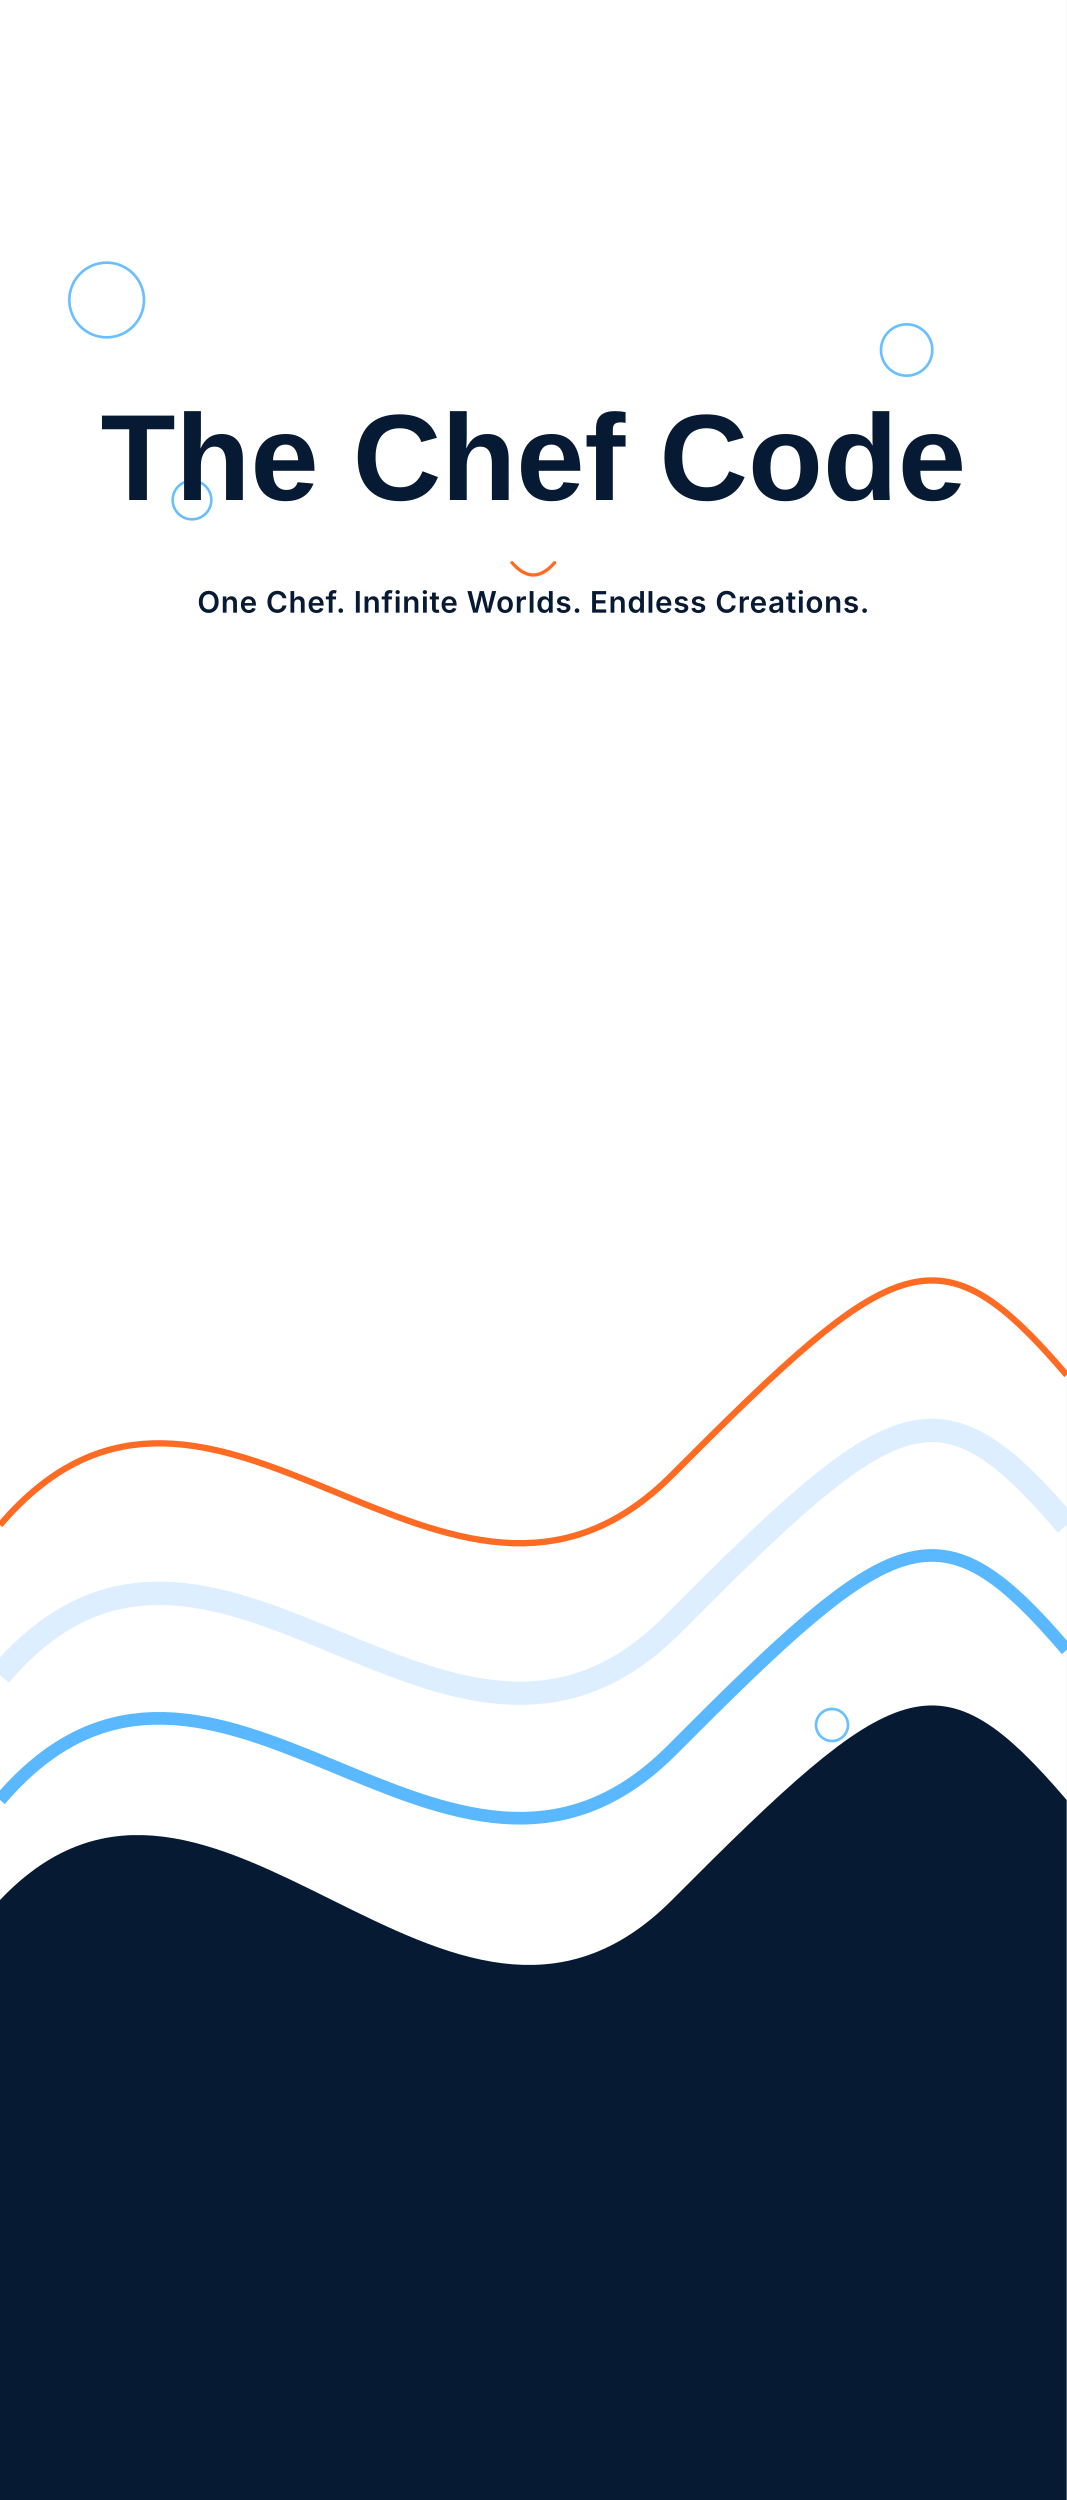
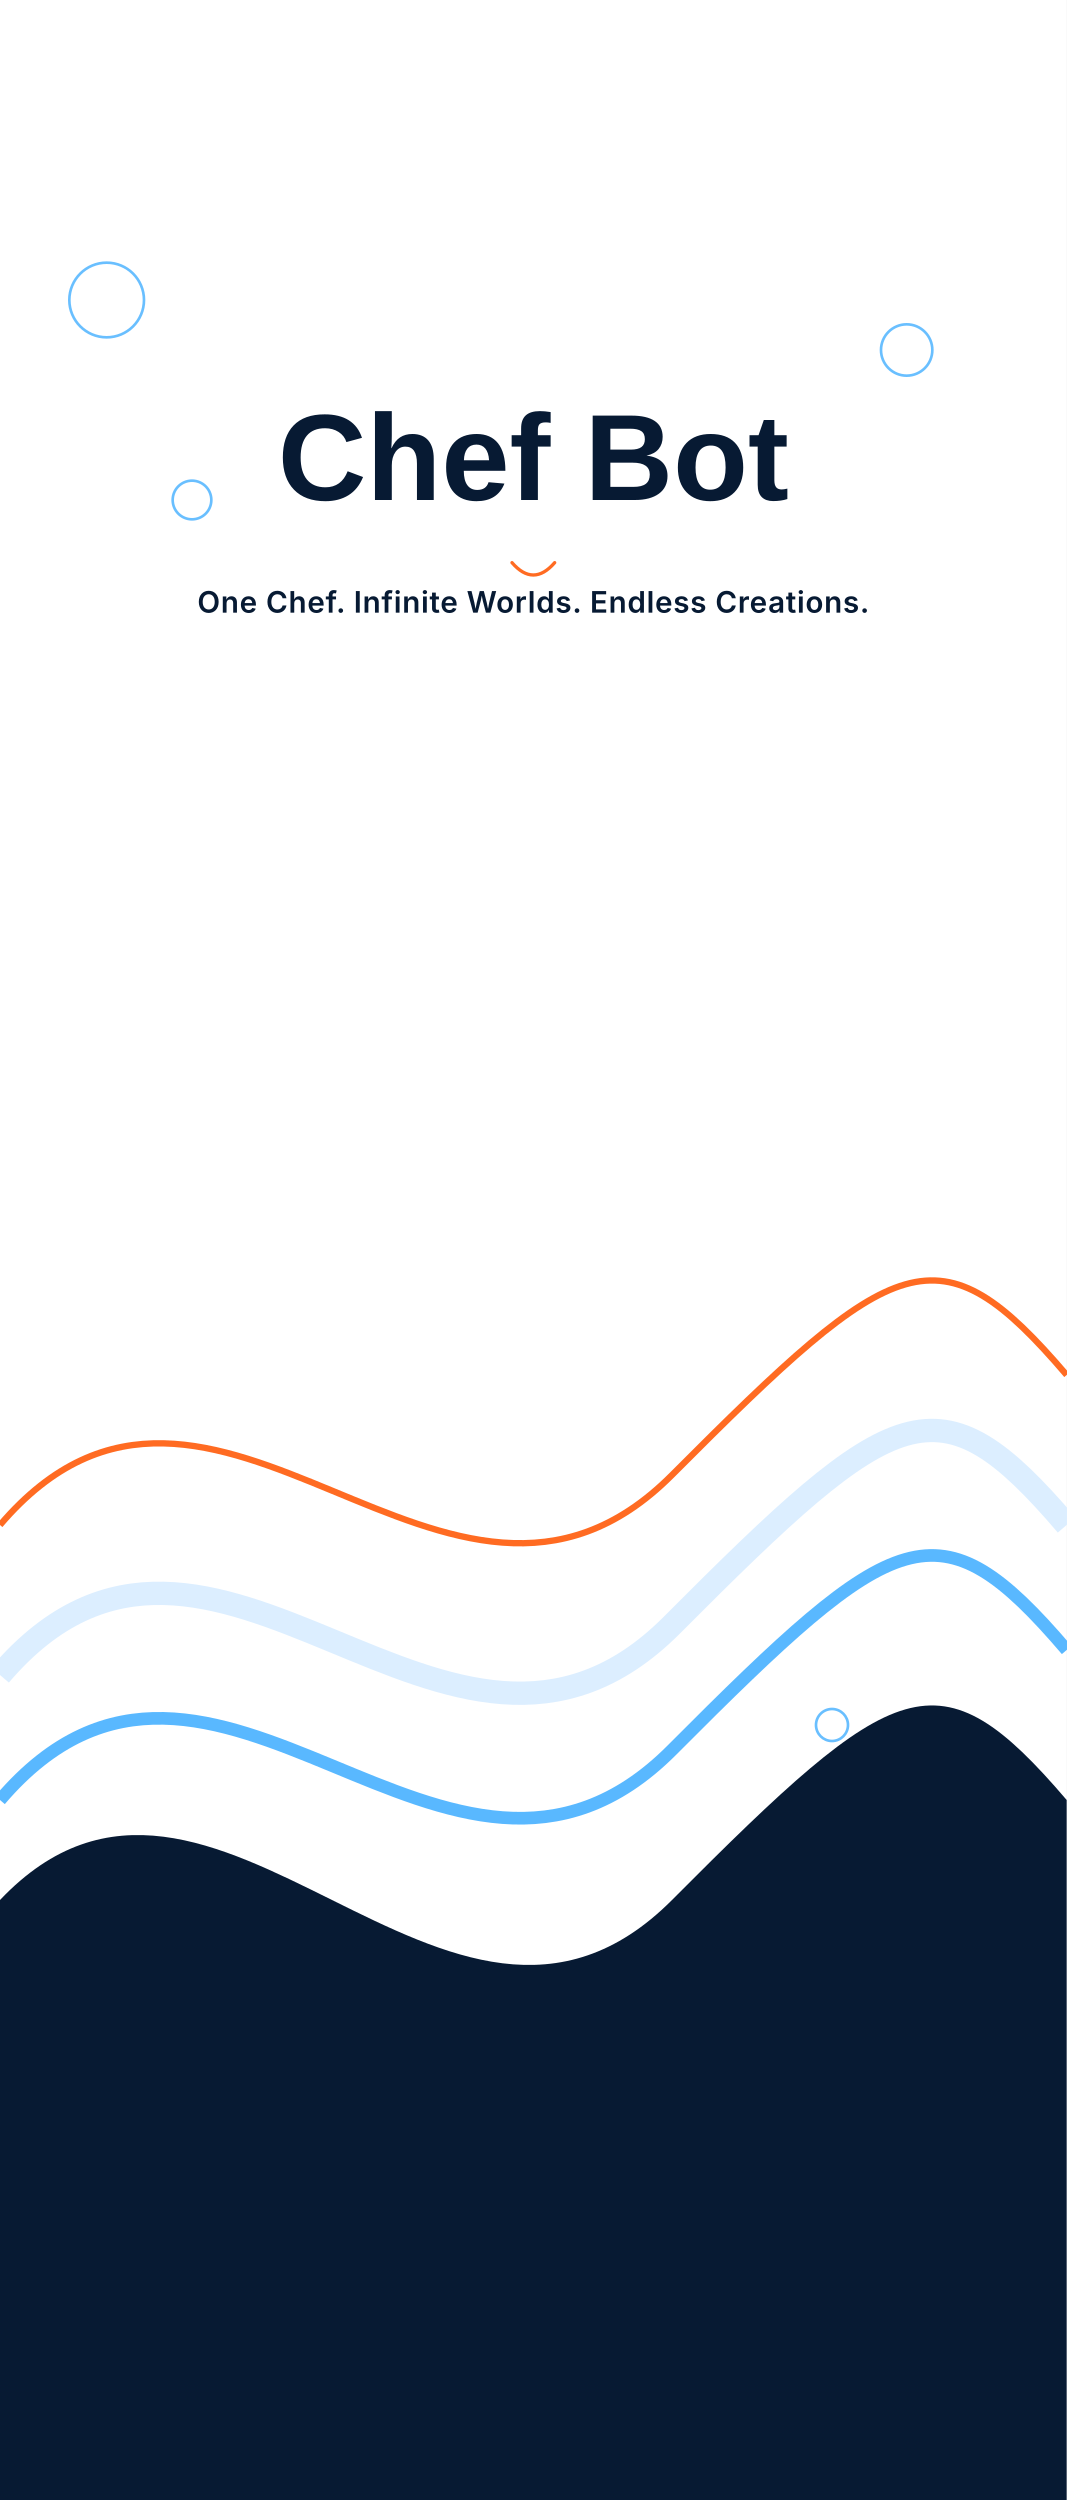
<svg xmlns="http://www.w3.org/2000/svg" viewBox="0 0 3200 7500" width="32in" height="75in" data-panel="rear" data-status="PROVISIONAL - VERIFY ON MACHINE BEFORE PRINTING">
  <g id="background">
    <rect width="3200" height="7500" fill="#FFFFFF" />
  </g>
  <g id="brand-architecture">
    <path d="M 0 5700 C 640 5025, 1344 6375, 2016 5700 S 2816 4950, 3200 5400 L 3200 7500 L 0 7500 Z" fill="#071A33" />
    <path d="M 0 5400 C 640 4650, 1344 5925, 2016 5250 S 2816 4500, 3200 4950" fill="none" stroke="#59B8FF" stroke-width="38" />
    <path d="M 0 5025 C 640 4275, 1344 5550, 2016 4875 S 2816 4125, 3200 4575" fill="none" stroke="#DCEEFF" stroke-width="70" />
    <path d="M 0 4575 C 640 3825, 1344 5100, 2016 4425 S 2816 3675, 3200 4125" fill="none" stroke="#FF6B22" stroke-width="19" />
    <circle cx="320" cy="900" r="112" fill="none" stroke="#59B8FF" stroke-width="8" opacity=".9" />
    <circle cx="576" cy="1500" r="58" fill="none" stroke="#59B8FF" stroke-width="8" opacity=".9" />
    <circle cx="2720" cy="1050" r="77" fill="none" stroke="#59B8FF" stroke-width="8" opacity=".9" />
    <circle cx="2496" cy="5175" r="48" fill="none" stroke="#59B8FF" stroke-width="8" opacity=".9" />
  </g>
  <g id="character" />
  <g id="typography">
-     <text x="1600" y="1500" text-anchor="middle" fill="#071A33" font-family="Sora, Arial, sans-serif" font-size="368" font-weight="700">The Chef Code</text>
+     <text x="1600" y="1500" text-anchor="middle" fill="#071A33" font-family="Sora, Arial, sans-serif" font-size="368" font-weight="700">Chef Bot</text>
    <path d="M 1536 1688 Q 1600 1762 1664 1688" fill="none" stroke="#FF6B22" stroke-width="10" stroke-linecap="round" />
    <text x="1600" y="1838" text-anchor="middle" fill="#071A33" font-family="Inter, Arial, sans-serif" font-size="89" font-weight="600" letter-spacing="2">One Chef. Infinite Worlds. Endless Creations.</text>
  </g>
  <g id="safe-area" data-print="false" style="display:none">
    <rect x="112" y="112" width="2976" height="7276" fill="none" stroke="#FF6B22" stroke-width="10" stroke-dasharray="30 20" />
  </g>
  <g id="bleed" data-print="false" style="display:none">
    <rect x="2" y="2" width="3196" height="7496" fill="none" stroke="#59B8FF" stroke-width="4" />
  </g>
</svg>
